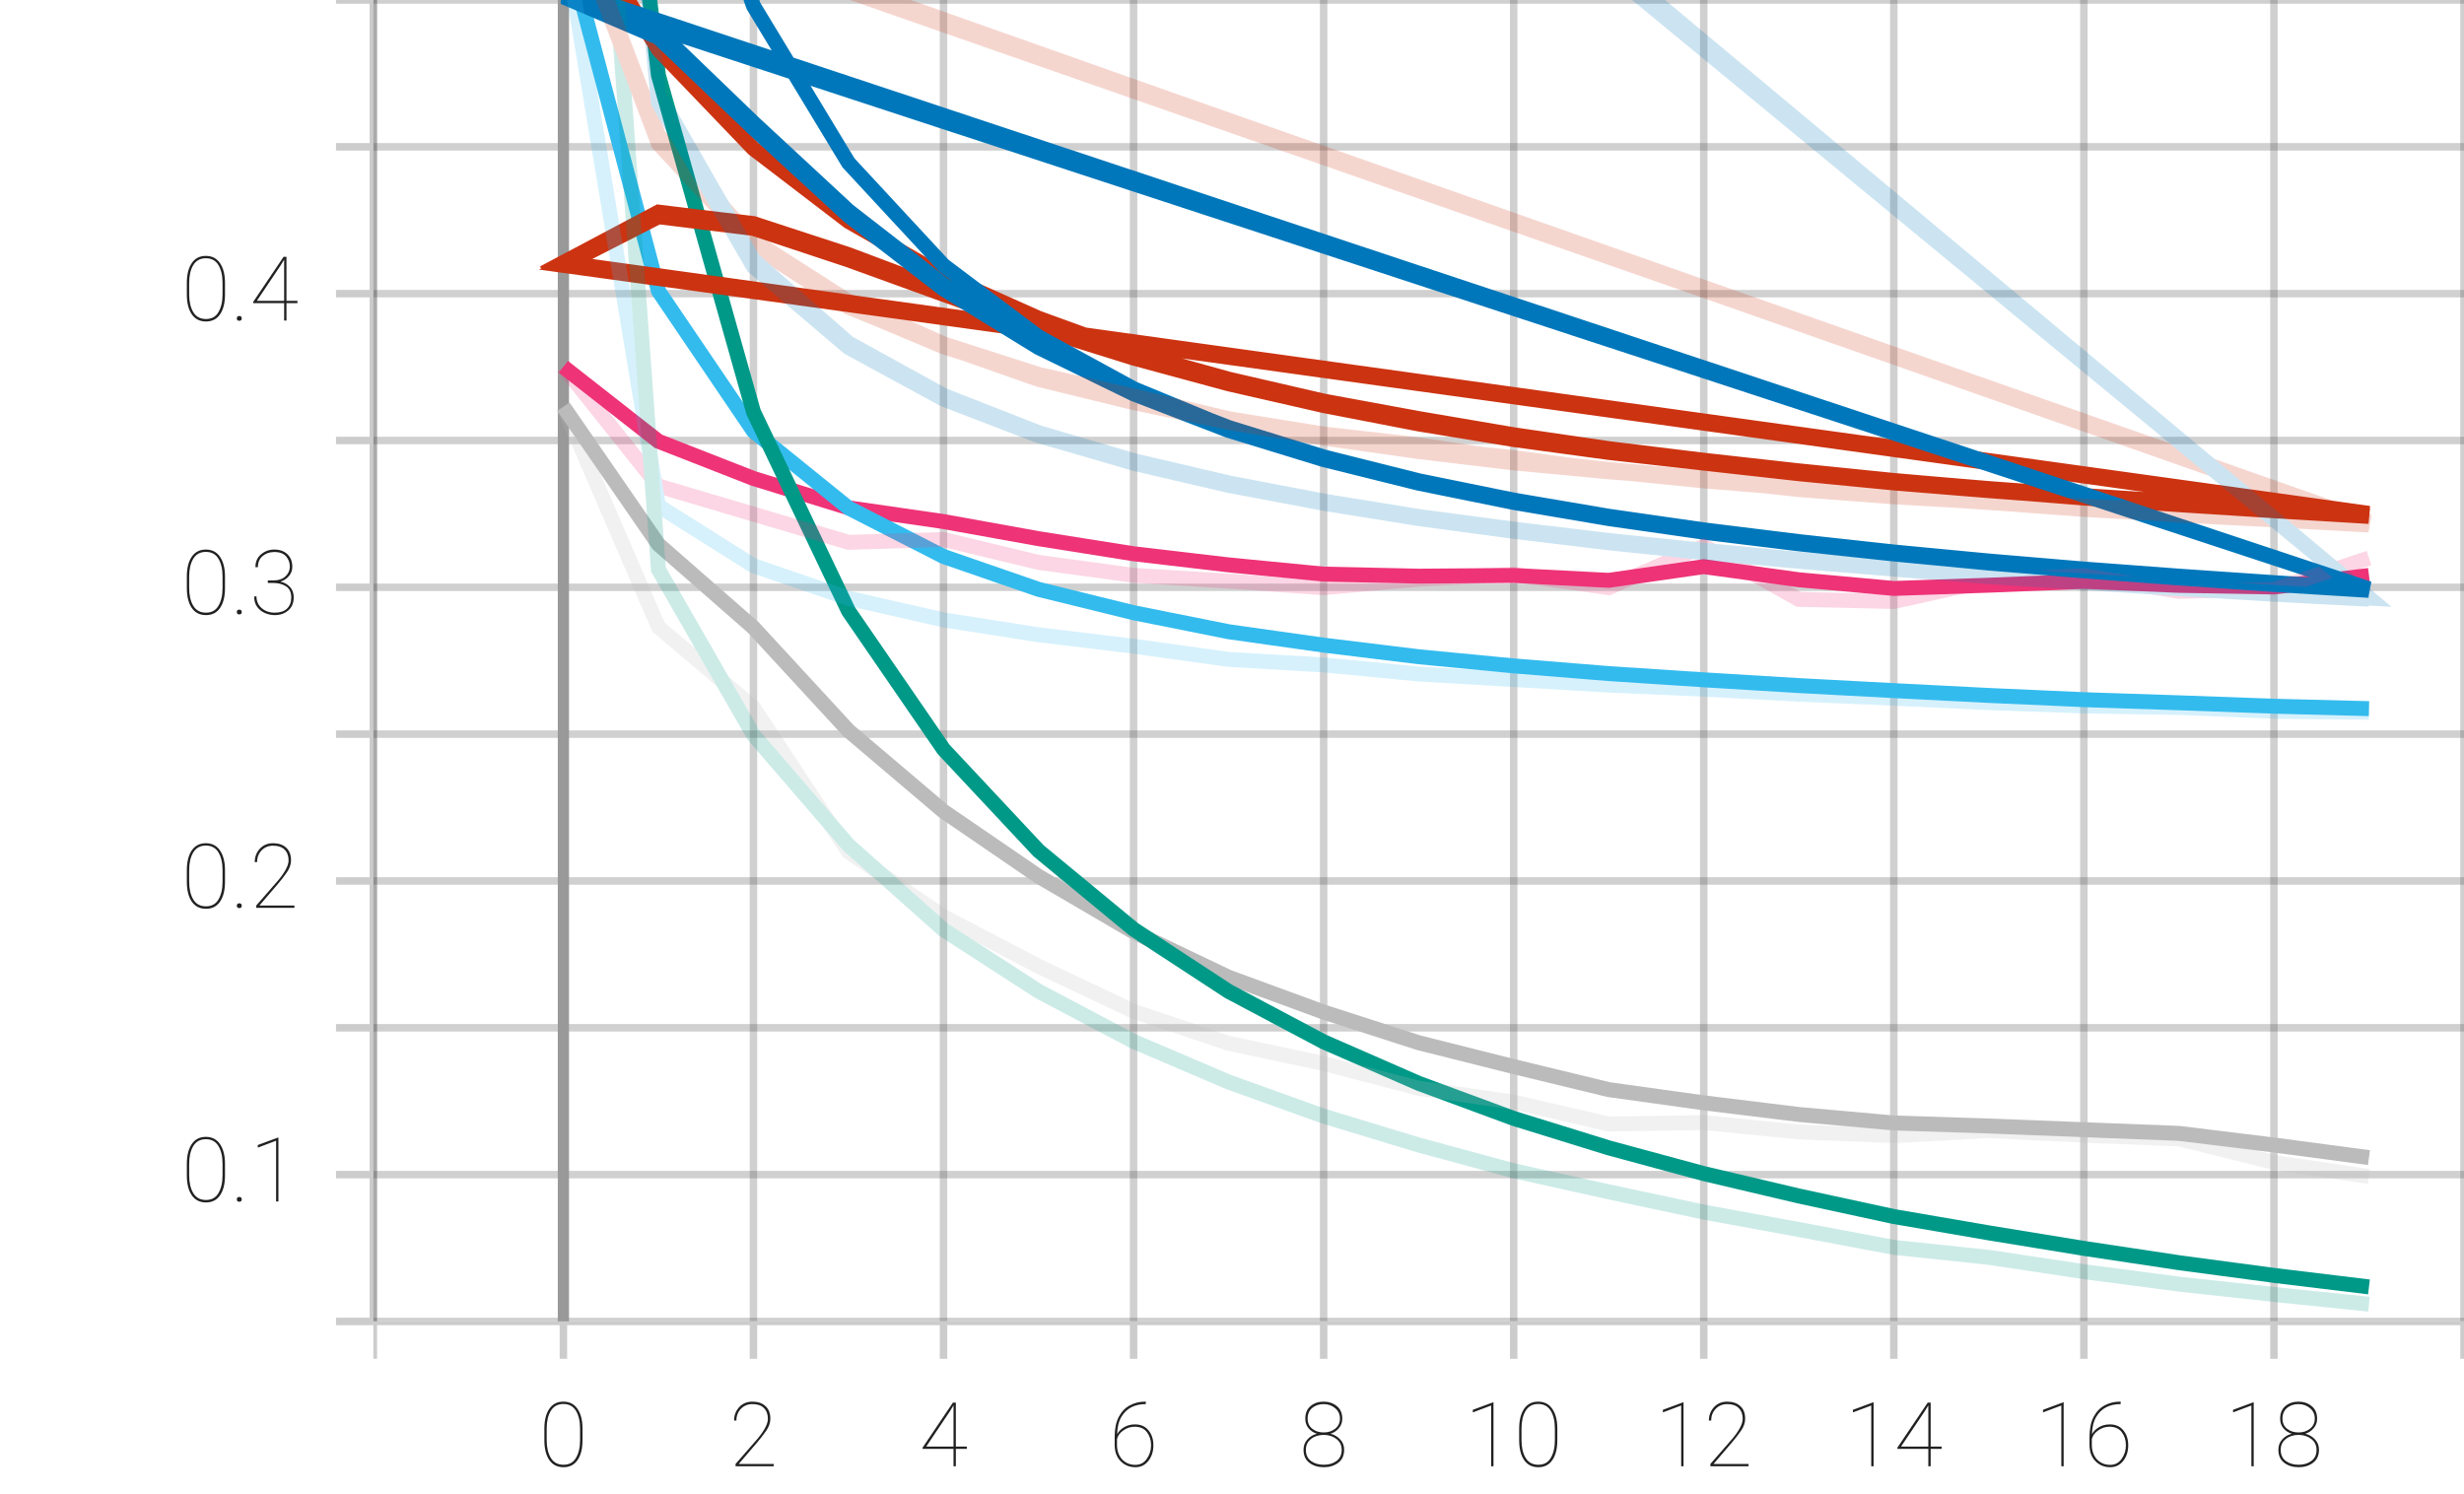
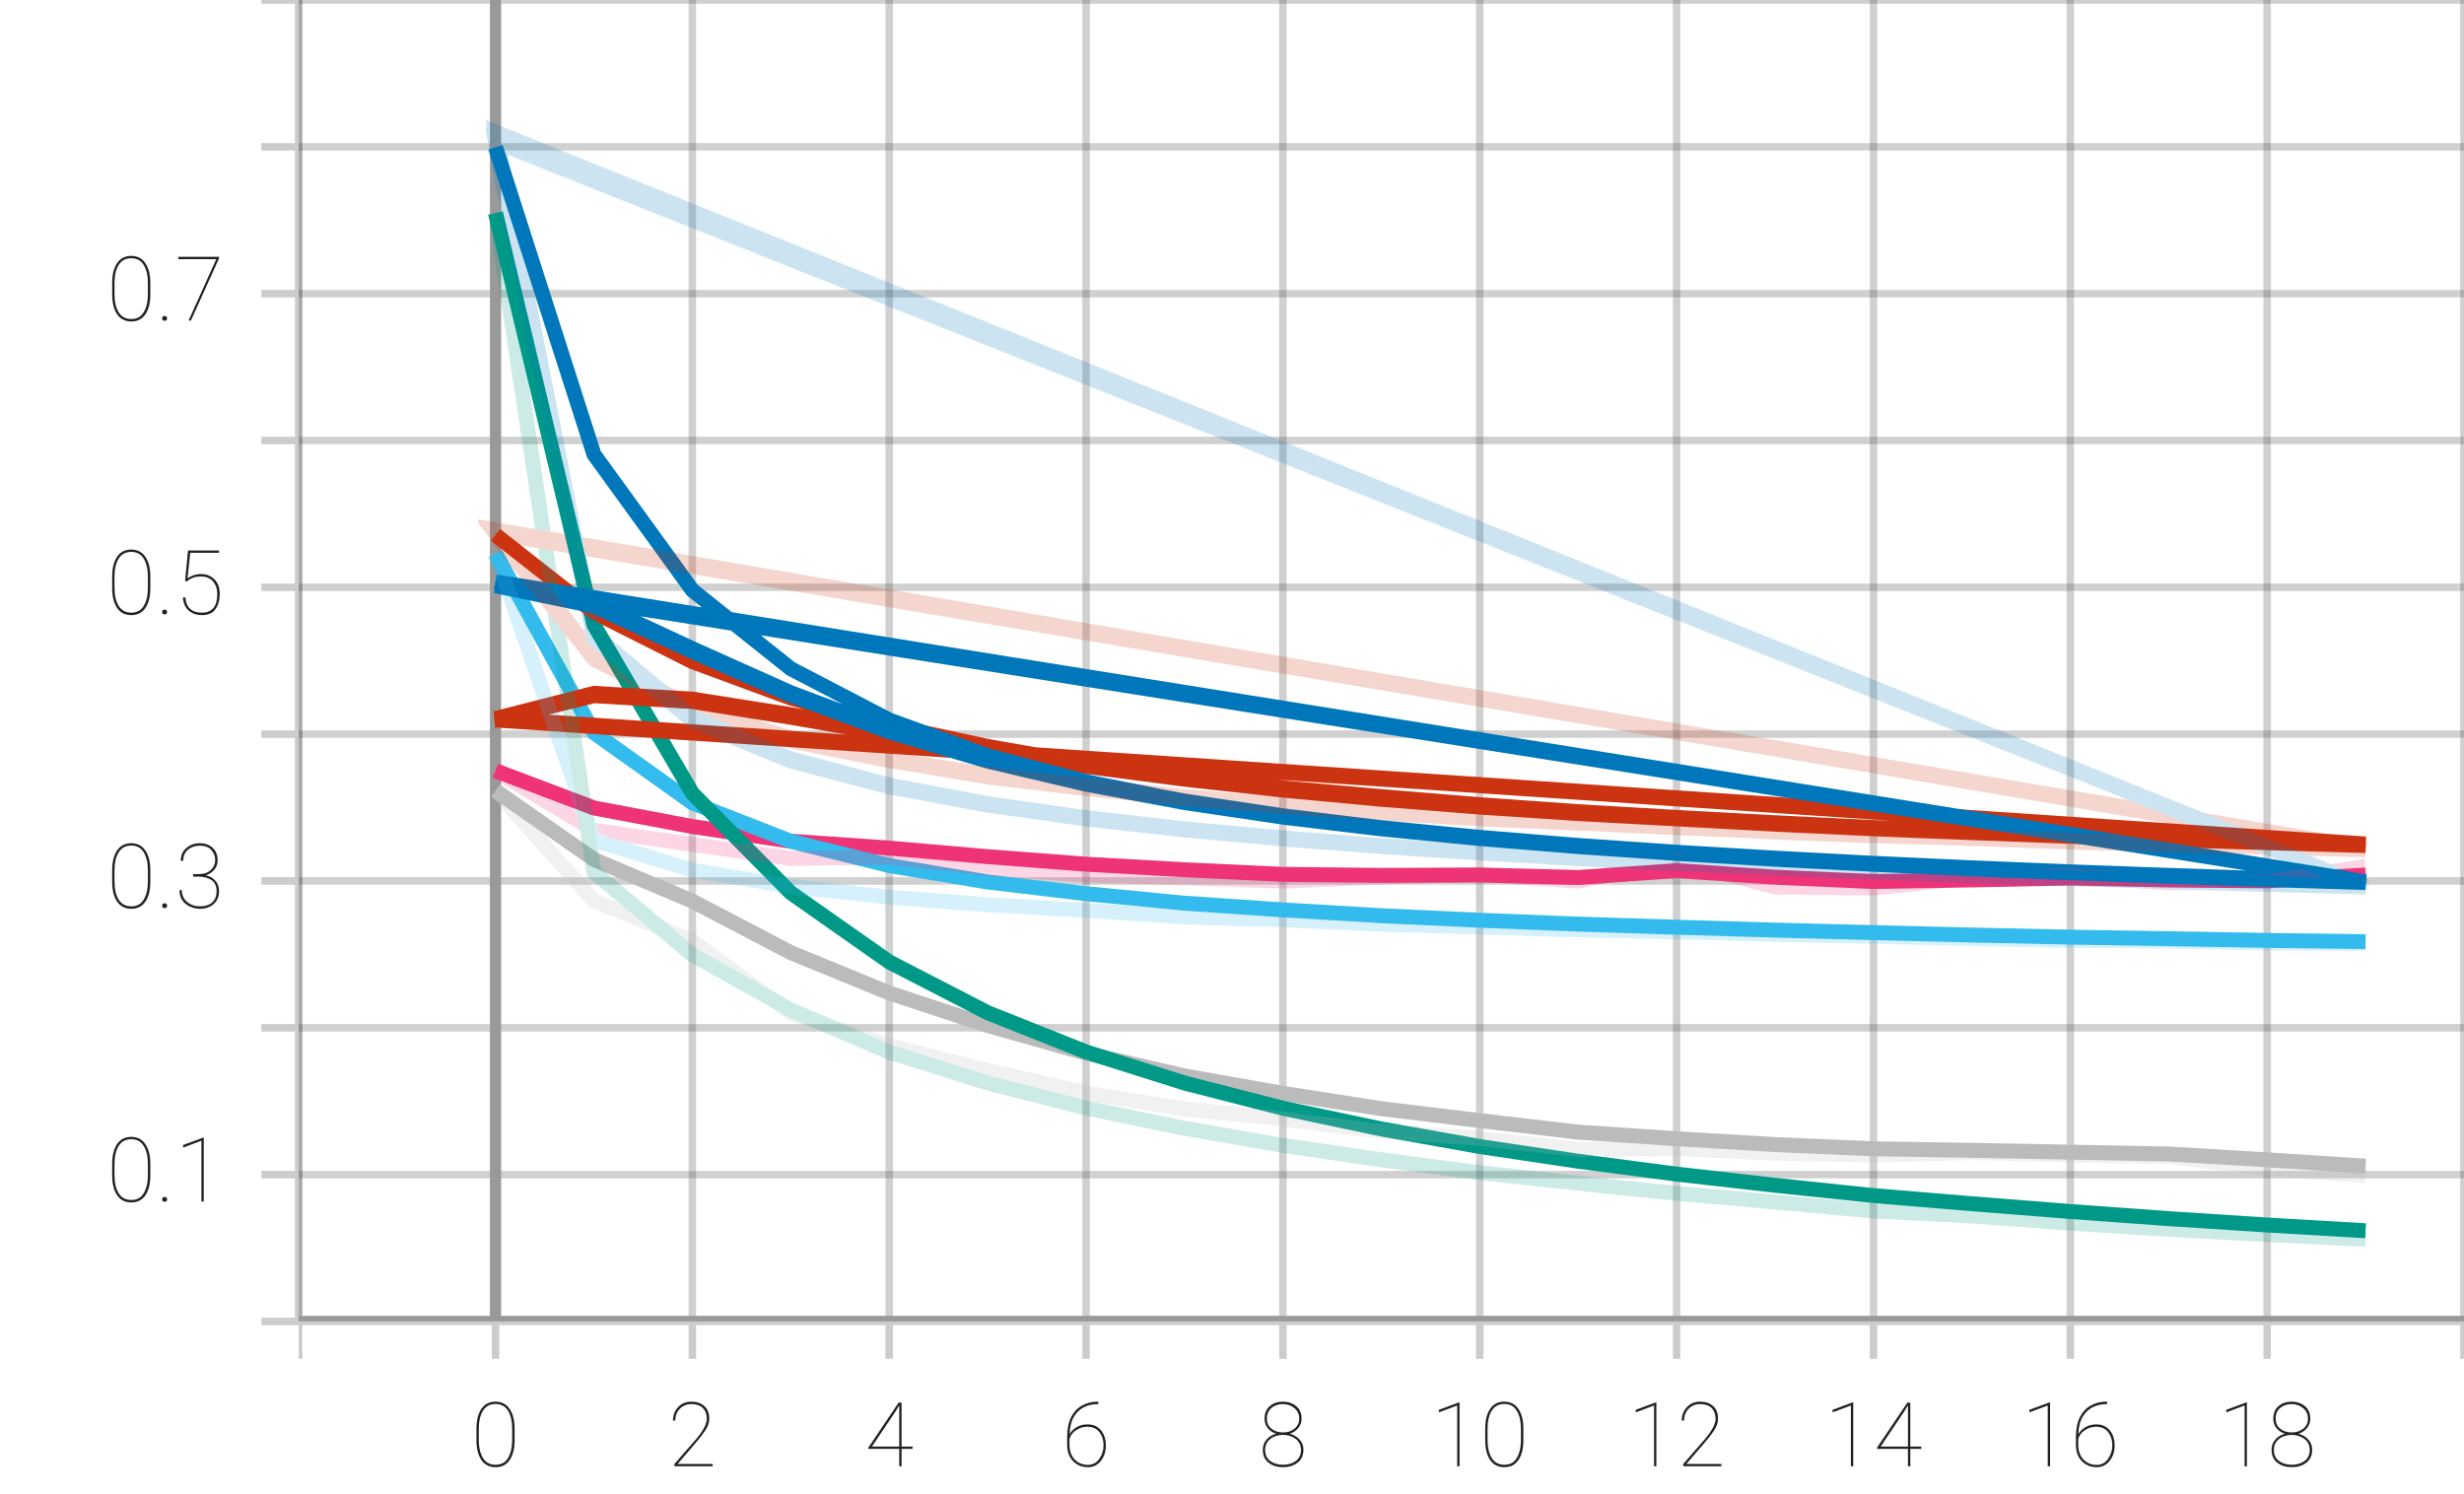
<svg xmlns="http://www.w3.org/2000/svg" viewBox="0 0 330 200">
  <g>
    <g>
      <g>
        <g>
          <g>
-             <line x1="50" y1="177" x2="45" y2="177" style="visibility: inherit;" fill="rgb(0, 0, 0)" stroke="rgb(204, 204, 204)" stroke-width="1px" />
-             <line x1="50" y1="157.333" x2="45" y2="157.333" style="visibility: inherit;" fill="rgb(0, 0, 0)" stroke="rgb(204, 204, 204)" stroke-width="1px" />
-             <line x1="50" y1="137.667" x2="45" y2="137.667" style="visibility: inherit;" fill="rgb(0, 0, 0)" stroke="rgb(204, 204, 204)" stroke-width="1px" />
-             <line x1="50" y1="118" x2="45" y2="118" style="visibility: inherit;" fill="rgb(0, 0, 0)" stroke="rgb(204, 204, 204)" stroke-width="1px" />
-             <line x1="50" y1="98.333" x2="45" y2="98.333" style="visibility: inherit;" fill="rgb(0, 0, 0)" stroke="rgb(204, 204, 204)" stroke-width="1px" />
-             <line x1="50" y1="78.667" x2="45" y2="78.667" style="visibility: inherit;" fill="rgb(0, 0, 0)" stroke="rgb(204, 204, 204)" stroke-width="1px" />
-             <line x1="50" y1="59" x2="45" y2="59" style="visibility: inherit;" fill="rgb(0, 0, 0)" stroke="rgb(204, 204, 204)" stroke-width="1px" />
-             <line x1="50" y1="39.333" x2="45" y2="39.333" style="visibility: inherit;" fill="rgb(0, 0, 0)" stroke="rgb(204, 204, 204)" stroke-width="1px" />
-             <line x1="50" y1="19.667" x2="45" y2="19.667" style="visibility: inherit;" fill="rgb(0, 0, 0)" stroke="rgb(204, 204, 204)" stroke-width="1px" />
-             <line x1="50" y1="0" x2="45" y2="0" style="visibility: inherit;" fill="rgb(0, 0, 0)" stroke="rgb(204, 204, 204)" stroke-width="1px" />
+             <line x1="40" y1="177" x2="35" y2="177" style="visibility: inherit;" fill="rgb(0, 0, 0)" stroke="rgb(204, 204, 204)" stroke-width="1px" />
+             <line x1="40" y1="157.333" x2="35" y2="157.333" style="visibility: inherit;" fill="rgb(0, 0, 0)" stroke="rgb(204, 204, 204)" stroke-width="1px" />
+             <line x1="40" y1="137.667" x2="35" y2="137.667" style="visibility: inherit;" fill="rgb(0, 0, 0)" stroke="rgb(204, 204, 204)" stroke-width="1px" />
+             <line x1="40" y1="118" x2="35" y2="118" style="visibility: inherit;" fill="rgb(0, 0, 0)" stroke="rgb(204, 204, 204)" stroke-width="1px" />
+             <line x1="40" y1="98.333" x2="35" y2="98.333" style="visibility: inherit;" fill="rgb(0, 0, 0)" stroke="rgb(204, 204, 204)" stroke-width="1px" />
+             <line x1="40" y1="78.667" x2="35" y2="78.667" style="visibility: inherit;" fill="rgb(0, 0, 0)" stroke="rgb(204, 204, 204)" stroke-width="1px" />
+             <line x1="40" y1="59" x2="35" y2="59" style="visibility: inherit;" fill="rgb(0, 0, 0)" stroke="rgb(204, 204, 204)" stroke-width="1px" />
+             <line x1="40" y1="39.333" x2="35" y2="39.333" style="visibility: inherit;" fill="rgb(0, 0, 0)" stroke="rgb(204, 204, 204)" stroke-width="1px" />
+             <line x1="40" y1="19.667" x2="35" y2="19.667" style="visibility: inherit;" fill="rgb(0, 0, 0)" stroke="rgb(204, 204, 204)" stroke-width="1px" />
+             <line x1="40" y1="0" x2="35" y2="0" style="visibility: inherit;" fill="rgb(0, 0, 0)" stroke="rgb(204, 204, 204)" stroke-width="1px" />
          </g>
-           <g transform="translate(40, 0)">
-             <text x="0" y="177" dx="0em" dy="0.3em" style="text-anchor: end; visibility: hidden; font-family: Roboto, sans-serif; font-size: 12px; font-weight: 200;" fill="rgb(33, 33, 33)" stroke="none" stroke-width="1px">0.05</text>
+           <g transform="translate(30, 0)">
+             <text x="0" y="177" dx="0em" dy="0.3em" style="text-anchor: end; visibility: hidden; font-family: Roboto, sans-serif; font-size: 12px; font-weight: 200;" fill="rgb(33, 33, 33)" stroke="none" stroke-width="1px">0</text>
            <text x="0" y="157.333" dx="0em" dy="0.3em" style="text-anchor: end; visibility: inherit; font-family: Roboto, sans-serif; font-size: 12px; font-weight: 200;" fill="rgb(33, 33, 33)" stroke="none" stroke-width="1px">0.1</text>
-             <text x="0" y="137.667" dx="0em" dy="0.3em" style="text-anchor: end; visibility: hidden; font-family: Roboto, sans-serif; font-size: 12px; font-weight: 200;" fill="rgb(33, 33, 33)" stroke="none" stroke-width="1px">0.15</text>
-             <text x="0" y="118" dx="0em" dy="0.3em" style="text-anchor: end; visibility: inherit; font-family: Roboto, sans-serif; font-size: 12px; font-weight: 200;" fill="rgb(33, 33, 33)" stroke="none" stroke-width="1px">0.2</text>
-             <text x="0" y="98.333" dx="0em" dy="0.3em" style="text-anchor: end; visibility: hidden; font-family: Roboto, sans-serif; font-size: 12px; font-weight: 200;" fill="rgb(33, 33, 33)" stroke="none" stroke-width="1px">0.25</text>
-             <text x="0" y="78.667" dx="0em" dy="0.3em" style="text-anchor: end; visibility: inherit; font-family: Roboto, sans-serif; font-size: 12px; font-weight: 200;" fill="rgb(33, 33, 33)" stroke="none" stroke-width="1px">0.3</text>
-             <text x="0" y="59" dx="0em" dy="0.3em" style="text-anchor: end; visibility: hidden; font-family: Roboto, sans-serif; font-size: 12px; font-weight: 200;" fill="rgb(33, 33, 33)" stroke="none" stroke-width="1px">0.35</text>
-             <text x="0" y="39.333" dx="0em" dy="0.3em" style="text-anchor: end; visibility: inherit; font-family: Roboto, sans-serif; font-size: 12px; font-weight: 200;" fill="rgb(33, 33, 33)" stroke="none" stroke-width="1px">0.4</text>
-             <text x="0" y="19.667" dx="0em" dy="0.3em" style="text-anchor: end; visibility: hidden; font-family: Roboto, sans-serif; font-size: 12px; font-weight: 200;" fill="rgb(33, 33, 33)" stroke="none" stroke-width="1px">0.45</text>
-             <text x="0" y="0" dx="0em" dy="0.3em" style="text-anchor: end; visibility: hidden; font-family: Roboto, sans-serif; font-size: 12px; font-weight: 200;" fill="rgb(33, 33, 33)" stroke="none" stroke-width="1px">0.5</text>
+             <text x="0" y="137.667" dx="0em" dy="0.3em" style="text-anchor: end; visibility: hidden; font-family: Roboto, sans-serif; font-size: 12px; font-weight: 200;" fill="rgb(33, 33, 33)" stroke="none" stroke-width="1px">0.2</text>
+             <text x="0" y="118" dx="0em" dy="0.3em" style="text-anchor: end; visibility: inherit; font-family: Roboto, sans-serif; font-size: 12px; font-weight: 200;" fill="rgb(33, 33, 33)" stroke="none" stroke-width="1px">0.3</text>
+             <text x="0" y="98.333" dx="0em" dy="0.3em" style="text-anchor: end; visibility: hidden; font-family: Roboto, sans-serif; font-size: 12px; font-weight: 200;" fill="rgb(33, 33, 33)" stroke="none" stroke-width="1px">0.4</text>
+             <text x="0" y="78.667" dx="0em" dy="0.3em" style="text-anchor: end; visibility: inherit; font-family: Roboto, sans-serif; font-size: 12px; font-weight: 200;" fill="rgb(33, 33, 33)" stroke="none" stroke-width="1px">0.5</text>
+             <text x="0" y="59" dx="0em" dy="0.3em" style="text-anchor: end; visibility: hidden; font-family: Roboto, sans-serif; font-size: 12px; font-weight: 200;" fill="rgb(33, 33, 33)" stroke="none" stroke-width="1px">0.6</text>
+             <text x="0" y="39.333" dx="0em" dy="0.3em" style="text-anchor: end; visibility: inherit; font-family: Roboto, sans-serif; font-size: 12px; font-weight: 200;" fill="rgb(33, 33, 33)" stroke="none" stroke-width="1px">0.7</text>
+             <text x="0" y="19.667" dx="0em" dy="0.3em" style="text-anchor: end; visibility: hidden; font-family: Roboto, sans-serif; font-size: 12px; font-weight: 200;" fill="rgb(33, 33, 33)" stroke="none" stroke-width="1px">0.8</text>
+             <text x="0" y="0" dx="0em" dy="0.3em" style="text-anchor: end; visibility: hidden; font-family: Roboto, sans-serif; font-size: 12px; font-weight: 200;" fill="rgb(33, 33, 33)" stroke="none" stroke-width="1px">0.9</text>
          </g>
-           <line x1="50" y1="0" x2="50" y2="177" fill="rgb(0, 0, 0)" stroke="rgb(204, 204, 204)" stroke-width="1px" />
+           <line x1="40" y1="0" x2="40" y2="177" fill="rgb(0, 0, 0)" stroke="rgb(204, 204, 204)" stroke-width="1px" />
        </g>
      </g>
-       <g transform="translate(50, 0)" clip-path="url(#clip_0)">
+       <g transform="translate(40, 0)" clip-path="url(#clip_0)">
        <clipPath id="clip_0">
-           <rect width="280" height="177" />
+           <rect width="290" height="177" />
        </clipPath>
        <g>
          <g>
            <g>
              <line x1="0" y1="0" x2="0" y2="177" fill="rgb(0, 0, 0)" stroke="rgb(66, 66, 66)" stroke-width="1px" opacity="0.25" />
-               <line x1="25.455" y1="0" x2="25.455" y2="177" fill="rgb(0, 0, 0)" stroke="rgb(66, 66, 66)" stroke-width="1px" opacity="0.25" />
-               <line x1="50.909" y1="0" x2="50.909" y2="177" fill="rgb(0, 0, 0)" stroke="rgb(66, 66, 66)" stroke-width="1px" opacity="0.25" />
-               <line x1="76.364" y1="0" x2="76.364" y2="177" fill="rgb(0, 0, 0)" stroke="rgb(66, 66, 66)" stroke-width="1px" opacity="0.25" />
-               <line x1="101.818" y1="0" x2="101.818" y2="177" fill="rgb(0, 0, 0)" stroke="rgb(66, 66, 66)" stroke-width="1px" opacity="0.25" />
-               <line x1="127.273" y1="0" x2="127.273" y2="177" fill="rgb(0, 0, 0)" stroke="rgb(66, 66, 66)" stroke-width="1px" opacity="0.25" />
-               <line x1="152.727" y1="0" x2="152.727" y2="177" fill="rgb(0, 0, 0)" stroke="rgb(66, 66, 66)" stroke-width="1px" opacity="0.25" />
-               <line x1="178.182" y1="0" x2="178.182" y2="177" fill="rgb(0, 0, 0)" stroke="rgb(66, 66, 66)" stroke-width="1px" opacity="0.25" />
-               <line x1="203.636" y1="0" x2="203.636" y2="177" fill="rgb(0, 0, 0)" stroke="rgb(66, 66, 66)" stroke-width="1px" opacity="0.25" />
-               <line x1="229.091" y1="0" x2="229.091" y2="177" fill="rgb(0, 0, 0)" stroke="rgb(66, 66, 66)" stroke-width="1px" opacity="0.25" />
-               <line x1="254.545" y1="0" x2="254.545" y2="177" fill="rgb(0, 0, 0)" stroke="rgb(66, 66, 66)" stroke-width="1px" opacity="0.25" />
-               <line x1="280" y1="0" x2="280" y2="177" fill="rgb(0, 0, 0)" stroke="rgb(66, 66, 66)" stroke-width="1px" opacity="0.25" />
+               <line x1="26.364" y1="0" x2="26.364" y2="177" fill="rgb(0, 0, 0)" stroke="rgb(66, 66, 66)" stroke-width="1px" opacity="0.25" />
+               <line x1="52.727" y1="0" x2="52.727" y2="177" fill="rgb(0, 0, 0)" stroke="rgb(66, 66, 66)" stroke-width="1px" opacity="0.25" />
+               <line x1="79.091" y1="0" x2="79.091" y2="177" fill="rgb(0, 0, 0)" stroke="rgb(66, 66, 66)" stroke-width="1px" opacity="0.25" />
+               <line x1="105.455" y1="0" x2="105.455" y2="177" fill="rgb(0, 0, 0)" stroke="rgb(66, 66, 66)" stroke-width="1px" opacity="0.25" />
+               <line x1="131.818" y1="0" x2="131.818" y2="177" fill="rgb(0, 0, 0)" stroke="rgb(66, 66, 66)" stroke-width="1px" opacity="0.25" />
+               <line x1="158.182" y1="0" x2="158.182" y2="177" fill="rgb(0, 0, 0)" stroke="rgb(66, 66, 66)" stroke-width="1px" opacity="0.25" />
+               <line x1="184.545" y1="0" x2="184.545" y2="177" fill="rgb(0, 0, 0)" stroke="rgb(66, 66, 66)" stroke-width="1px" opacity="0.25" />
+               <line x1="210.909" y1="0" x2="210.909" y2="177" fill="rgb(0, 0, 0)" stroke="rgb(66, 66, 66)" stroke-width="1px" opacity="0.25" />
+               <line x1="237.273" y1="0" x2="237.273" y2="177" fill="rgb(0, 0, 0)" stroke="rgb(66, 66, 66)" stroke-width="1px" opacity="0.25" />
+               <line x1="263.636" y1="0" x2="263.636" y2="177" fill="rgb(0, 0, 0)" stroke="rgb(66, 66, 66)" stroke-width="1px" opacity="0.25" />
+               <line x1="290" y1="0" x2="290" y2="177" fill="rgb(0, 0, 0)" stroke="rgb(66, 66, 66)" stroke-width="1px" opacity="0.25" />
            </g>
            <g>
-               <line x1="0" y1="177" x2="280" y2="177" fill="rgb(0, 0, 0)" stroke="rgb(66, 66, 66)" stroke-width="1px" opacity="0.25" />
-               <line x1="0" y1="157.333" x2="280" y2="157.333" fill="rgb(0, 0, 0)" stroke="rgb(66, 66, 66)" stroke-width="1px" opacity="0.25" />
-               <line x1="0" y1="137.667" x2="280" y2="137.667" fill="rgb(0, 0, 0)" stroke="rgb(66, 66, 66)" stroke-width="1px" opacity="0.25" />
-               <line x1="0" y1="118" x2="280" y2="118" fill="rgb(0, 0, 0)" stroke="rgb(66, 66, 66)" stroke-width="1px" opacity="0.25" />
-               <line x1="0" y1="98.333" x2="280" y2="98.333" fill="rgb(0, 0, 0)" stroke="rgb(66, 66, 66)" stroke-width="1px" opacity="0.25" />
-               <line x1="0" y1="78.667" x2="280" y2="78.667" fill="rgb(0, 0, 0)" stroke="rgb(66, 66, 66)" stroke-width="1px" opacity="0.25" />
-               <line x1="0" y1="59" x2="280" y2="59" fill="rgb(0, 0, 0)" stroke="rgb(66, 66, 66)" stroke-width="1px" opacity="0.25" />
-               <line x1="0" y1="39.333" x2="280" y2="39.333" fill="rgb(0, 0, 0)" stroke="rgb(66, 66, 66)" stroke-width="1px" opacity="0.25" />
-               <line x1="0" y1="19.667" x2="280" y2="19.667" fill="rgb(0, 0, 0)" stroke="rgb(66, 66, 66)" stroke-width="1px" opacity="0.25" />
-               <line x1="0" y1="0" x2="280" y2="0" fill="rgb(0, 0, 0)" stroke="rgb(66, 66, 66)" stroke-width="1px" opacity="0.25" />
+               <line x1="0" y1="177" x2="290" y2="177" fill="rgb(0, 0, 0)" stroke="rgb(66, 66, 66)" stroke-width="1px" opacity="0.25" />
+               <line x1="0" y1="157.333" x2="290" y2="157.333" fill="rgb(0, 0, 0)" stroke="rgb(66, 66, 66)" stroke-width="1px" opacity="0.25" />
+               <line x1="0" y1="137.667" x2="290" y2="137.667" fill="rgb(0, 0, 0)" stroke="rgb(66, 66, 66)" stroke-width="1px" opacity="0.25" />
+               <line x1="0" y1="118" x2="290" y2="118" fill="rgb(0, 0, 0)" stroke="rgb(66, 66, 66)" stroke-width="1px" opacity="0.25" />
+               <line x1="0" y1="98.333" x2="290" y2="98.333" fill="rgb(0, 0, 0)" stroke="rgb(66, 66, 66)" stroke-width="1px" opacity="0.25" />
+               <line x1="0" y1="78.667" x2="290" y2="78.667" fill="rgb(0, 0, 0)" stroke="rgb(66, 66, 66)" stroke-width="1px" opacity="0.25" />
+               <line x1="0" y1="59" x2="290" y2="59" fill="rgb(0, 0, 0)" stroke="rgb(66, 66, 66)" stroke-width="1px" opacity="0.25" />
+               <line x1="0" y1="39.333" x2="290" y2="39.333" fill="rgb(0, 0, 0)" stroke="rgb(66, 66, 66)" stroke-width="1px" opacity="0.25" />
+               <line x1="0" y1="19.667" x2="290" y2="19.667" fill="rgb(0, 0, 0)" stroke="rgb(66, 66, 66)" stroke-width="1px" opacity="0.25" />
+               <line x1="0" y1="0" x2="290" y2="0" fill="rgb(0, 0, 0)" stroke="rgb(66, 66, 66)" stroke-width="1px" opacity="0.25" />
            </g>
          </g>
        </g>
        <g>
          <g>
-             <line x1="0" y1="196.667" x2="280" y2="196.667" fill="rgb(0, 0, 0)" stroke="rgb(153, 153, 153)" stroke-width="1.5px" />
+             <line x1="0" y1="177" x2="290" y2="177" fill="rgb(0, 0, 0)" stroke="rgb(153, 153, 153)" stroke-width="1.5px" />
          </g>
        </g>
        <g>
          <g>
-             <line x1="25.455" y1="0" x2="25.455" y2="177" fill="rgb(0, 0, 0)" stroke="rgb(153, 153, 153)" stroke-width="1.5px" />
+             <line x1="26.364" y1="0" x2="26.364" y2="177" fill="rgb(0, 0, 0)" stroke="rgb(153, 153, 153)" stroke-width="1.5px" />
          </g>
        </g>
        <g>
          <g>
            <g>
              <g>
                <g>
-                   <path stroke="rgb(238, 51, 119)" stroke-width="2px" d="M25.455,49.134L38.182,59.11L50.909,64.088L63.636,68.017L76.364,69.858L89.091,72.153L101.818,74.173L114.545,75.663L127.273,76.897L140,77.172L152.727,77.077L165.455,77.732L178.182,75.899L190.909,77.654L203.636,78.819L216.364,78.385L229.091,77.873L241.818,78.406L254.545,78.625L267.273,77.076" style="fill: none;" fill="none" />
+                   <path stroke="rgb(238, 51, 119)" stroke-width="2px" d="M26.364,103.233L39.545,108.222L52.727,110.71L65.909,112.675L79.091,113.596L92.273,114.743L105.455,115.753L118.636,116.498L131.818,117.115L145,117.253L158.182,117.205L171.364,117.533L184.545,116.616L197.727,117.494L210.909,118.076L224.091,117.859L237.273,117.603L250.455,117.87L263.636,117.979L276.818,117.204" style="fill: none;" fill="none" />
                </g>
                <g>
-                   <path stroke="rgb(51, 187, 238)" stroke-width="2px" d="M25.455,-9.019L38.182,38.972L50.909,57.747L63.636,68.036L76.364,74.538L89.091,78.939L101.818,82.071L114.545,84.615L127.273,86.412L140,87.967L152.727,89.191L165.455,90.222L178.182,91.057L190.909,91.828L203.636,92.503L216.364,93.15L229.091,93.715L241.818,94.133L254.545,94.591L267.273,94.918" style="fill: none;" fill="none" />
+                   <path stroke="rgb(51, 187, 238)" stroke-width="2px" d="M26.364,74.157L39.545,98.152L52.727,107.54L65.909,112.685L79.091,115.936L92.273,118.136L105.455,119.702L118.636,120.974L131.818,121.872L145,122.65L158.182,123.262L171.364,123.778L184.545,124.195L197.727,124.581L210.909,124.918L224.091,125.242L237.273,125.524L250.455,125.733L263.636,125.962L276.818,126.126" style="fill: none;" fill="none" />
                </g>
                <g>
-                   <path stroke="rgb(187, 187, 187)" stroke-width="2px" d="M25.455,54.481L38.182,72.922L50.909,84.062L63.636,97.866L76.364,108.668L89.091,117.379L101.818,124.82L114.545,130.892L127.273,135.561L140,139.668L152.727,142.864L165.455,145.948L178.182,147.717L190.909,149.277L203.636,150.413L216.364,150.822L229.091,151.315L241.818,151.806L254.545,153.365L267.273,155.054" style="fill: none;" fill="none" />
+                   <path stroke="rgb(187, 187, 187)" stroke-width="2px" d="M26.364,105.907L39.545,115.128L52.727,120.698L65.909,127.6L79.091,133L92.273,137.356L105.455,141.077L118.636,144.112L131.818,146.447L145,148.501L158.182,150.099L171.364,151.641L184.545,152.525L197.727,153.305L210.909,153.873L224.091,154.078L237.273,154.324L250.455,154.569L263.636,155.349L276.818,156.194" style="fill: none;" fill="none" />
                </g>
                <g>
-                   <path stroke="rgb(0, 153, 136)" stroke-width="2px" d="M25.455,-100.265L38.182,10.076L50.909,55.164L63.636,81.836L76.364,100.355L89.091,113.954L101.818,124.464L114.545,132.791L127.273,139.544L140,145.106L152.727,149.807L165.455,153.749L178.182,157.195L190.909,160.194L203.636,162.948L216.364,165.135L229.091,167.213L241.818,169.128L254.545,170.831L267.273,172.374" style="fill: none;" fill="none" />
+                   <path stroke="rgb(0, 153, 136)" stroke-width="2px" d="M26.364,28.534L39.545,83.705L52.727,106.249L65.909,119.584L79.091,128.844L92.273,135.644L105.455,140.899L118.636,145.062L131.818,148.439L145,151.219L158.182,153.57L171.364,155.541L184.545,157.264L197.727,158.763L210.909,160.141L224.091,161.234L237.273,162.273L250.455,163.231L263.636,164.082L276.818,164.854" style="fill: none;" fill="none" />
                </g>
                <g>
-                   <path stroke="rgb(204, 51, 17)" stroke-width="2px" d="M25.455,-14.052L38.182,6.653L50.909,19.92L63.636,29.654L76.364,36.937L89.091,42.623L101.818,47.239L114.545,50.858L127.273,53.961L140,56.488L152.727,58.592L165.455,60.39L178.182,61.99L190.909,63.334L203.636,64.559L216.364,65.663L229.091,66.624L241.818,67.511L254.545,68.275L267.273,69.041L25.455,35.509L38.182,28.7L50.909,30.274L63.636,34.431L76.364,39.127L89.091,43.593L101.818,47.539L114.545,50.998L127.273,53.884L140,56.315L152.727,58.305L165.455,60.181L178.182,61.79L190.909,63.186L203.636,64.368L216.364,65.438L229.091,66.381L241.818,67.205L254.545,68.047L267.273,68.759L25.455,35.157L38.182,28.406L50.909,29.973L63.636,34.276L76.364,39.013L89.091,43.561L101.818,47.592L114.545,50.998L127.273,53.854L140,56.388L152.727,58.547L165.455,60.38L178.182,61.992L190.909,63.376L203.636,64.623L216.364,65.692L229.091,66.71L241.818,67.602L254.545,68.41L267.273,69.096L25.455,35.299L38.182,28.425L50.909,29.943L63.636,34.106L76.364,38.886L89.091,43.389L101.818,47.246L114.545,50.781L127.273,53.721L140,56.064L152.727,58.231L165.455,60.092L178.182,61.645L190.909,63.063L203.636,64.354L216.364,65.456L229.091,66.406L241.818,67.355L254.545,68.143L267.273,68.882L25.455,35.548L38.182,29.031L50.909,30.592L63.636,34.815L76.364,39.429L89.091,43.986L101.818,47.962L114.545,51.41L127.273,54.319L140,56.785L152.727,58.873L165.455,60.603L178.182,62.032L190.909,63.451L203.636,64.689L216.364,65.721L229.091,66.67L241.818,67.599L254.545,68.409L267.273,69.175" style="fill: none;" fill="none" />
+                   <path stroke="rgb(204, 51, 17)" stroke-width="2px" d="M26.364,71.641L39.545,81.993L52.727,88.627L65.909,93.493L79.091,97.135L92.273,99.978L105.455,102.286L118.636,104.095L131.818,105.647L145,106.911L158.182,107.963L171.364,108.862L184.545,109.661L197.727,110.334L210.909,110.946L224.091,111.498L237.273,111.978L250.455,112.422L263.636,112.804L276.818,113.187L26.364,96.421L39.545,93.017L52.727,93.804L65.909,95.882L79.091,98.23L92.273,100.463L105.455,102.436L118.636,104.166L131.818,105.609L145,106.824L158.182,107.819L171.364,108.757L184.545,109.562L197.727,110.26L210.909,110.851L224.091,111.386L237.273,111.857L250.455,112.269L263.636,112.69L276.818,113.046L26.364,96.245L39.545,92.87L52.727,93.653L65.909,95.805L79.091,98.173L92.273,100.447L105.455,102.463L118.636,104.166L131.818,105.594L145,106.861L158.182,107.94L171.364,108.857L184.545,109.663L197.727,110.355L210.909,110.978L224.091,111.513L237.273,112.022L250.455,112.468L263.636,112.872L276.818,113.215L26.364,96.316L39.545,92.879L52.727,93.638L65.909,95.719L79.091,98.11L92.273,100.361L105.455,102.289L118.636,104.057L131.818,105.527L145,106.699L158.182,107.782L171.364,108.713L184.545,109.489L197.727,110.198L210.909,110.844L224.091,111.395L237.273,111.87L250.455,112.344L263.636,112.738L276.818,113.108L26.364,96.441L39.545,93.182L52.727,93.963L65.909,96.074L79.091,98.381L92.273,100.659L105.455,102.648L118.636,104.372L131.818,105.826L145,107.059L158.182,108.103L171.364,108.968L184.545,109.683L197.727,110.392L210.909,111.011L224.091,111.527L237.273,112.002L250.455,112.466L263.636,112.871L276.818,113.254" style="fill: none;" fill="none" />
                </g>
                <g>
-                   <path stroke="rgb(0, 119, 187)" stroke-width="2px" d="M38.182,-35.617L50.909,0.784L63.636,21.812L76.364,35.542L89.091,45.116L101.818,52.067L114.545,57.316L127.273,61.365L140,64.579L152.727,67.181L165.455,69.362L178.182,71.18L190.909,72.72L203.636,74.068L216.364,75.273L229.091,76.321L241.818,77.263L254.545,78.128L267.273,78.922L25.455,-1.421L38.182,4.49L50.909,16.93L63.636,28.76L76.364,38.62L89.091,46.482L101.818,52.672L114.545,57.574L127.273,61.465L140,64.607L152.727,67.187L165.455,69.313L178.182,71.12L190.909,72.682L203.636,74.035L216.364,75.235L229.091,76.295L241.818,77.24L254.545,78.112L267.273,78.907L25.455,-0.659L38.182,4.899L50.909,17.085L63.636,28.789L76.364,38.593L89.091,46.427L101.818,52.616L114.545,57.498L127.273,61.391L140,64.534L152.727,67.102L165.455,69.26L178.182,71.071L190.909,72.629L203.636,73.994L216.364,75.194L229.091,76.242L241.818,77.201L254.545,78.079L267.273,78.868L25.455,-1.464L38.182,4.176L50.909,16.435L63.636,28.237L76.364,38.126L89.091,46.053L101.818,52.311L114.545,57.257L127.273,61.198L140,64.391L152.727,66.982L165.455,69.145L178.182,70.97L190.909,72.541L203.636,73.934L216.364,75.143L229.091,76.218L241.818,77.168L254.545,78.041L267.273,78.866L25.455,-0.415L38.182,5.026L50.909,17.183L63.636,28.893L76.364,38.715L89.091,46.555L101.818,52.755L114.545,57.658L127.273,61.56L140,64.721L152.727,67.301L165.455,69.462L178.182,71.283L190.909,72.844L203.636,74.201L216.364,75.417L229.091,76.464L241.818,77.414L254.545,78.287L267.273,79.076" style="fill: none;" fill="none" />
+                   <path stroke="rgb(0, 119, 187)" stroke-width="2px" d="M26.364,19.719L39.545,60.858L52.727,79.059L65.909,89.572L79.091,96.438L92.273,101.225L105.455,104.7L118.636,107.325L131.818,109.349L145,110.956L158.182,112.257L171.364,113.347L184.545,114.256L197.727,115.027L210.909,115.701L224.091,116.303L237.273,116.827L250.455,117.298L263.636,117.73L276.818,118.128L26.364,77.956L39.545,80.912L52.727,87.131L65.909,93.046L79.091,97.977L92.273,101.908L105.455,105.003L118.636,107.454L131.818,109.399L145,110.97L158.182,112.26L171.364,113.323L184.545,114.227L197.727,115.008L210.909,115.684L224.091,116.284L237.273,116.814L250.455,117.287L263.636,117.723L276.818,118.12L26.364,78.337L39.545,81.116L52.727,87.209L65.909,93.061L79.091,97.963L92.273,101.88L105.455,104.975L118.636,107.416L131.818,109.362L145,110.933L158.182,112.218L171.364,113.297L184.545,114.202L197.727,114.981L210.909,115.664L224.091,116.264L237.273,116.787L250.455,117.267L263.636,117.706L276.818,118.101L26.364,77.935L39.545,80.755L52.727,86.884L65.909,92.785L79.091,97.73L92.273,101.693L105.455,104.822L118.636,107.295L131.818,109.266L145,110.862L158.182,112.157L171.364,113.239L184.545,114.151L197.727,114.937L210.909,115.634L224.091,116.238L237.273,116.775L250.455,117.251L263.636,117.687L276.818,118.099L26.364,78.459L39.545,81.18L52.727,87.258L65.909,93.113L79.091,98.024L92.273,101.944L105.455,105.044L118.636,107.496L131.818,109.447L145,111.027L158.182,112.317L171.364,113.398L184.545,114.308L197.727,115.088L210.909,115.767L224.091,116.375L237.273,116.899L250.455,117.374L263.636,117.81L276.818,118.205" style="fill: none;" fill="none" />
                </g>
              </g>
            </g>
          </g>
          <g opacity="0.2">
            <g>
              <g>
                <g>
-                   <path stroke="rgb(238, 51, 119)" stroke-width="2px" d="M25.455,49.134L38.182,65.096L50.909,68.866L63.636,72.638L76.364,72.261L89.091,75.329L101.818,77.06L114.545,77.836L127.273,78.716L140,77.581L152.727,76.936L165.455,78.71L178.182,73.155L190.909,80.284L203.636,80.564L216.364,77.736L229.091,77.105L241.818,79.205L254.545,78.953L267.273,74.752" style="fill: none;" fill="none" />
+                   <path stroke="rgb(238, 51, 119)" stroke-width="2px" d="M26.364,103.233L39.545,111.215L52.727,113.1L65.909,114.986L79.091,114.797L92.273,116.331L105.455,117.197L118.636,117.584L131.818,118.025L145,117.457L158.182,117.135L171.364,118.022L184.545,115.244L197.727,118.809L210.909,118.949L224.091,117.534L237.273,117.219L250.455,118.269L263.636,118.143L276.818,116.043" style="fill: none;" fill="none" />
                </g>
                <g>
-                   <path stroke="rgb(51, 187, 238)" stroke-width="2px" d="M25.455,-9.019L38.182,67.766L50.909,75.772L63.636,80.135L76.364,83.028L89.091,85.027L101.818,86.551L114.545,88.324L127.273,89.061L140,90.277L152.727,91.015L165.455,91.763L178.182,92.307L190.909,92.982L203.636,93.516L216.364,94.119L229.091,94.562L241.818,94.76L254.545,95.278L267.273,95.408" style="fill: none;" fill="none" />
+                   <path stroke="rgb(51, 187, 238)" stroke-width="2px" d="M26.364,74.157L39.545,112.55L52.727,116.553L65.909,118.734L79.091,120.181L92.273,121.18L105.455,121.942L118.636,122.829L131.818,123.197L145,123.805L158.182,124.174L171.364,124.548L184.545,124.82L197.727,125.158L210.909,125.425L224.091,125.726L237.273,125.948L250.455,126.047L263.636,126.306L276.818,126.371" style="fill: none;" fill="none" />
                </g>
                <g>
-                   <path stroke="rgb(187, 187, 187)" stroke-width="2px" d="M25.455,54.481L38.182,83.986L50.909,94.757L63.636,114.099L76.364,122.77L89.091,129.429L101.818,135.461L114.545,139.744L127.273,142.447L140,145.768L152.727,147.628L165.455,150.556L178.182,150.366L190.909,151.613L203.636,152.115L216.364,151.437L229.091,152.054L241.818,152.541L254.545,155.705L267.273,157.587" style="fill: none;" fill="none" />
+                   <path stroke="rgb(187, 187, 187)" stroke-width="2px" d="M26.364,105.907L39.545,120.66L52.727,126.045L65.909,135.716L79.091,140.052L92.273,143.381L105.455,146.397L118.636,148.539L131.818,149.89L145,151.551L158.182,152.481L171.364,153.945L184.545,153.85L197.727,154.473L210.909,154.724L224.091,154.385L237.273,154.694L250.455,154.937L263.636,156.519L276.818,157.46" style="fill: none;" fill="none" />
                </g>
                <g>
-                   <path stroke="rgb(0, 153, 136)" stroke-width="2px" d="M25.455,-100.265L38.182,76.281L50.909,98.448L63.636,113.202L76.364,124.534L89.091,132.767L101.818,139.492L114.545,144.932L127.273,149.503L140,153.364L152.727,156.816L165.455,159.64L178.182,162.353L190.909,164.685L203.636,167.076L216.364,168.413L229.091,170.33L241.818,172L254.545,173.384L267.273,174.689" style="fill: none;" fill="none" />
+                   <path stroke="rgb(0, 153, 136)" stroke-width="2px" d="M26.364,28.534L39.545,116.807L52.727,127.891L65.909,135.267L79.091,140.934L92.273,145.05L105.455,148.413L118.636,151.132L131.818,153.418L145,155.349L158.182,157.075L171.364,158.487L184.545,159.843L197.727,161.009L210.909,162.205L224.091,162.873L237.273,163.832L250.455,164.667L263.636,165.359L276.818,166.011" style="fill: none;" fill="none" />
                </g>
                <g>
-                   <path stroke="rgb(204, 51, 17)" stroke-width="2px" d="M25.455,-14.052L38.182,19.075L50.909,32.657L63.636,41.1L76.364,46.447L89.091,50.488L101.818,53.841L114.545,56.133L127.273,58.538L140,60.24L152.727,61.729L165.455,63.077L178.182,64.384L190.909,65.349L203.636,66.394L216.364,67.318L229.091,68.065L241.818,68.841L254.545,69.42L267.273,70.191L25.455,-14.788L38.182,18.488L50.909,32.634L63.636,40.667L76.364,46.171L89.091,50.291L101.818,53.459L114.545,56.186L127.273,58.214L140,59.96L152.727,61.29L165.455,62.996L178.182,64.203L190.909,65.281L203.636,66.141L216.364,67.043L229.091,67.795L241.818,68.441L254.545,69.31L267.273,69.827L25.455,-15.246L38.182,18.279L50.909,32.323L63.636,40.731L76.364,46.119L89.091,50.383L101.818,53.639L114.545,56.107L127.273,58.139L140,60.188L152.727,61.786L165.455,63.13L178.182,64.409L190.909,65.452L203.636,66.494L216.364,67.296L229.091,68.237L241.818,68.94L254.545,69.621L267.273,70.125L25.455,-15.396L38.182,18.114L50.909,32.22L63.636,40.349L76.364,46.057L89.091,50.143L101.818,53.031L114.545,56.083L127.273,58.131L140,59.579L152.727,61.483L165.455,62.883L178.182,63.976L190.909,65.189L203.636,66.291L216.364,67.109L229.091,67.832L241.818,68.778L254.545,69.324L267.273,69.992L25.455,-14.453L38.182,19.256L50.909,32.932L63.636,41.15L76.364,46.351L89.091,50.82L101.818,53.928L114.545,56.581L127.273,58.684L140,60.485L152.727,62.004L165.455,63.198L178.182,64.176L190.909,65.579L203.636,66.546L216.364,67.27L229.091,68.094L241.818,68.992L254.545,69.625L267.273,70.324" style="fill: none;" fill="none" />
+                   <path stroke="rgb(204, 51, 17)" stroke-width="2px" d="M26.364,71.641L39.545,88.204L52.727,94.995L65.909,99.217L79.091,101.89L92.273,103.91L105.455,105.587L118.636,106.733L131.818,107.936L145,108.787L158.182,109.531L171.364,110.205L184.545,110.859L197.727,111.341L210.909,111.863L224.091,112.326L237.273,112.699L250.455,113.087L263.636,113.377L276.818,113.762L26.364,71.273L39.545,87.911L52.727,94.983L65.909,99L79.091,101.752L92.273,103.812L105.455,105.396L118.636,106.76L131.818,107.774L145,108.647L158.182,109.312L171.364,110.165L184.545,110.768L197.727,111.307L210.909,111.737L224.091,112.188L237.273,112.564L250.455,112.887L263.636,113.322L276.818,113.58L26.364,71.044L39.545,87.806L52.727,94.828L65.909,99.032L79.091,101.726L92.273,103.858L105.455,105.486L118.636,106.72L131.818,107.736L145,108.761L158.182,109.56L171.364,110.232L184.545,110.871L197.727,111.393L210.909,111.913L224.091,112.315L237.273,112.785L250.455,113.137L263.636,113.477L276.818,113.729L26.364,70.969L39.545,87.724L52.727,94.777L65.909,98.841L79.091,101.695L92.273,103.738L105.455,105.182L118.636,106.708L131.818,107.732L145,108.456L158.182,109.408L171.364,110.108L184.545,110.655L197.727,111.261L210.909,111.812L224.091,112.221L237.273,112.583L250.455,113.056L263.636,113.329L276.818,113.663L26.364,71.44L39.545,88.295L52.727,95.133L65.909,99.242L79.091,101.842L92.273,104.077L105.455,105.631L118.636,106.957L131.818,108.008L145,108.909L158.182,109.669L171.364,110.265L184.545,110.755L197.727,111.456L210.909,111.94L224.091,112.302L237.273,112.714L250.455,113.162L263.636,113.479L276.818,113.829" style="fill: none;" fill="none" />
                </g>
                <g>
-                   <path stroke="rgb(0, 119, 187)" stroke-width="2px" d="M25.455,-117.895L38.182,13.749L50.909,35.73L63.636,46.54L76.364,53.469L89.091,58.36L101.818,62.007L114.545,64.97L127.273,67.337L140,69.35L152.727,71.061L165.455,72.62L178.182,73.901L190.909,75.028L203.636,76.089L216.364,77.079L229.091,77.894L241.818,78.675L254.545,79.425L267.273,80.113L25.455,-121.931L38.182,13.357L50.909,35.589L63.636,46.504L76.364,53.41L89.091,58.276L101.818,61.957L114.545,64.926L127.273,67.302L140,69.32L152.727,71.056L165.455,72.502L178.182,73.831L190.909,75.025L203.636,76.064L216.364,77.035L229.091,77.885L241.818,78.659L254.545,79.419L267.273,80.101L25.455,-120.008L38.182,13.236L50.909,35.363L63.636,46.346L76.364,53.299L89.091,58.179L101.818,61.898L114.545,64.823L127.273,67.23L140,69.247L152.727,70.955L165.455,72.498L178.182,73.787L190.909,74.967L203.636,76.041L216.364,76.994L229.091,77.813L241.818,78.64L254.545,79.395L267.273,80.052L25.455,-121.963L38.182,12.636L50.909,34.824L63.636,45.941L76.364,52.959L89.091,57.945L101.818,61.696L114.545,64.676L127.273,67.11L140,69.18L152.727,70.868L165.455,72.389L178.182,73.707L190.909,74.899L203.636,76.022L216.364,76.957L229.091,77.83L241.818,78.594L254.545,79.351L267.273,80.102L25.455,-119.335L38.182,13.187L50.909,35.418L63.636,46.459L76.364,53.448L89.091,58.314L101.818,62.055L114.545,65.012L127.273,67.414L140,69.461L152.727,71.171L165.455,72.704L178.182,74.015L190.909,75.184L203.636,76.236L216.364,77.241L229.091,78.035L241.818,78.839L254.545,79.596L267.273,80.259" style="fill: none;" fill="none" />
+                   <path stroke="rgb(0, 119, 187)" stroke-width="2px" d="M26.364,19.719L39.545,85.541L52.727,96.532L65.909,101.936L79.091,105.401L92.273,107.847L105.455,109.67L118.636,111.152L131.818,112.335L145,113.342L158.182,114.197L171.364,114.977L184.545,115.617L197.727,116.18L210.909,116.711L224.091,117.206L237.273,117.613L250.455,118.004L263.636,118.379L276.818,118.723L26.364,17.701L39.545,85.345L52.727,96.461L65.909,101.919L79.091,105.372L92.273,107.804L105.455,109.645L118.636,111.13L131.818,112.318L145,113.327L158.182,114.195L171.364,114.918L184.545,115.582L197.727,116.179L210.909,116.699L224.091,117.184L237.273,117.609L250.455,117.996L263.636,118.376L276.818,118.717L26.364,18.663L39.545,85.285L52.727,96.348L65.909,101.84L79.091,105.316L92.273,107.756L105.455,109.616L118.636,111.078L131.818,112.282L145,113.29L158.182,114.144L171.364,114.916L184.545,115.56L197.727,116.15L210.909,116.687L224.091,117.164L237.273,117.573L250.455,117.987L263.636,118.364L276.818,118.693L26.364,17.685L39.545,84.985L52.727,96.078L65.909,101.637L79.091,105.146L92.273,107.639L105.455,109.515L118.636,111.005L131.818,112.222L145,113.257L158.182,114.1L171.364,114.861L184.545,115.52L197.727,116.116L210.909,116.678L224.091,117.145L237.273,117.581L250.455,117.964L263.636,118.342L276.818,118.718L26.364,18.999L39.545,85.26L52.727,96.376L65.909,101.896L79.091,105.391L92.273,107.824L105.455,109.694L118.636,111.173L131.818,112.374L145,113.397L158.182,114.252L171.364,115.019L184.545,115.674L197.727,116.259L210.909,116.785L224.091,117.287L237.273,117.684L250.455,118.086L263.636,118.465L276.818,118.796" style="fill: none;" fill="none" />
                </g>
              </g>
            </g>
          </g>
        </g>
      </g>
-       <g transform="translate(50, 177)" clip-path="url(#clip_1)">
+       <g transform="translate(40, 177)" clip-path="url(#clip_1)">
        <clipPath id="clip_1">
-           <rect width="280" height="23" />
+           <rect width="290" height="23" />
        </clipPath>
        <g>
          <g>
            <line x1="0" y1="0" x2="0" y2="5" style="visibility: inherit;" fill="rgb(0, 0, 0)" stroke="rgb(204, 204, 204)" stroke-width="1px" />
-             <line x1="25.455" y1="0" x2="25.455" y2="5" style="visibility: inherit;" fill="rgb(0, 0, 0)" stroke="rgb(204, 204, 204)" stroke-width="1px" />
-             <line x1="50.909" y1="0" x2="50.909" y2="5" style="visibility: inherit;" fill="rgb(0, 0, 0)" stroke="rgb(204, 204, 204)" stroke-width="1px" />
-             <line x1="76.364" y1="0" x2="76.364" y2="5" style="visibility: inherit;" fill="rgb(0, 0, 0)" stroke="rgb(204, 204, 204)" stroke-width="1px" />
-             <line x1="101.818" y1="0" x2="101.818" y2="5" style="visibility: inherit;" fill="rgb(0, 0, 0)" stroke="rgb(204, 204, 204)" stroke-width="1px" />
-             <line x1="127.273" y1="0" x2="127.273" y2="5" style="visibility: inherit;" fill="rgb(0, 0, 0)" stroke="rgb(204, 204, 204)" stroke-width="1px" />
-             <line x1="152.727" y1="0" x2="152.727" y2="5" style="visibility: inherit;" fill="rgb(0, 0, 0)" stroke="rgb(204, 204, 204)" stroke-width="1px" />
-             <line x1="178.182" y1="0" x2="178.182" y2="5" style="visibility: inherit;" fill="rgb(0, 0, 0)" stroke="rgb(204, 204, 204)" stroke-width="1px" />
-             <line x1="203.636" y1="0" x2="203.636" y2="5" style="visibility: inherit;" fill="rgb(0, 0, 0)" stroke="rgb(204, 204, 204)" stroke-width="1px" />
-             <line x1="229.091" y1="0" x2="229.091" y2="5" style="visibility: inherit;" fill="rgb(0, 0, 0)" stroke="rgb(204, 204, 204)" stroke-width="1px" />
-             <line x1="254.545" y1="0" x2="254.545" y2="5" style="visibility: inherit;" fill="rgb(0, 0, 0)" stroke="rgb(204, 204, 204)" stroke-width="1px" />
-             <line x1="280" y1="0" x2="280" y2="5" style="visibility: inherit;" fill="rgb(0, 0, 0)" stroke="rgb(204, 204, 204)" stroke-width="1px" />
+             <line x1="26.364" y1="0" x2="26.364" y2="5" style="visibility: inherit;" fill="rgb(0, 0, 0)" stroke="rgb(204, 204, 204)" stroke-width="1px" />
+             <line x1="52.727" y1="0" x2="52.727" y2="5" style="visibility: inherit;" fill="rgb(0, 0, 0)" stroke="rgb(204, 204, 204)" stroke-width="1px" />
+             <line x1="79.091" y1="0" x2="79.091" y2="5" style="visibility: inherit;" fill="rgb(0, 0, 0)" stroke="rgb(204, 204, 204)" stroke-width="1px" />
+             <line x1="105.455" y1="0" x2="105.455" y2="5" style="visibility: inherit;" fill="rgb(0, 0, 0)" stroke="rgb(204, 204, 204)" stroke-width="1px" />
+             <line x1="131.818" y1="0" x2="131.818" y2="5" style="visibility: inherit;" fill="rgb(0, 0, 0)" stroke="rgb(204, 204, 204)" stroke-width="1px" />
+             <line x1="158.182" y1="0" x2="158.182" y2="5" style="visibility: inherit;" fill="rgb(0, 0, 0)" stroke="rgb(204, 204, 204)" stroke-width="1px" />
+             <line x1="184.545" y1="0" x2="184.545" y2="5" style="visibility: inherit;" fill="rgb(0, 0, 0)" stroke="rgb(204, 204, 204)" stroke-width="1px" />
+             <line x1="210.909" y1="0" x2="210.909" y2="5" style="visibility: inherit;" fill="rgb(0, 0, 0)" stroke="rgb(204, 204, 204)" stroke-width="1px" />
+             <line x1="237.273" y1="0" x2="237.273" y2="5" style="visibility: inherit;" fill="rgb(0, 0, 0)" stroke="rgb(204, 204, 204)" stroke-width="1px" />
+             <line x1="263.636" y1="0" x2="263.636" y2="5" style="visibility: inherit;" fill="rgb(0, 0, 0)" stroke="rgb(204, 204, 204)" stroke-width="1px" />
+             <line x1="290" y1="0" x2="290" y2="5" style="visibility: inherit;" fill="rgb(0, 0, 0)" stroke="rgb(204, 204, 204)" stroke-width="1px" />
          </g>
          <g transform="translate(0, 8)">
            <text x="0" y="0" dx="0em" dy="0.95em" style="text-anchor: middle; visibility: hidden; font-family: Roboto, sans-serif; font-size: 12px; font-weight: 200;" fill="rgb(33, 33, 33)" stroke="none" stroke-width="1px">-2</text>
-             <text x="25.455" y="0" dx="0em" dy="0.95em" style="text-anchor: middle; visibility: inherit; font-family: Roboto, sans-serif; font-size: 12px; font-weight: 200;" fill="rgb(33, 33, 33)" stroke="none" stroke-width="1px">0</text>
-             <text x="50.909" y="0" dx="0em" dy="0.95em" style="text-anchor: middle; visibility: inherit; font-family: Roboto, sans-serif; font-size: 12px; font-weight: 200;" fill="rgb(33, 33, 33)" stroke="none" stroke-width="1px">2</text>
-             <text x="76.364" y="0" dx="0em" dy="0.95em" style="text-anchor: middle; visibility: inherit; font-family: Roboto, sans-serif; font-size: 12px; font-weight: 200;" fill="rgb(33, 33, 33)" stroke="none" stroke-width="1px">4</text>
-             <text x="101.818" y="0" dx="0em" dy="0.95em" style="text-anchor: middle; visibility: inherit; font-family: Roboto, sans-serif; font-size: 12px; font-weight: 200;" fill="rgb(33, 33, 33)" stroke="none" stroke-width="1px">6</text>
-             <text x="127.273" y="0" dx="0em" dy="0.95em" style="text-anchor: middle; visibility: inherit; font-family: Roboto, sans-serif; font-size: 12px; font-weight: 200;" fill="rgb(33, 33, 33)" stroke="none" stroke-width="1px">8</text>
-             <text x="152.727" y="0" dx="0em" dy="0.95em" style="text-anchor: middle; visibility: inherit; font-family: Roboto, sans-serif; font-size: 12px; font-weight: 200;" fill="rgb(33, 33, 33)" stroke="none" stroke-width="1px">10</text>
-             <text x="178.182" y="0" dx="0em" dy="0.95em" style="text-anchor: middle; visibility: inherit; font-family: Roboto, sans-serif; font-size: 12px; font-weight: 200;" fill="rgb(33, 33, 33)" stroke="none" stroke-width="1px">12</text>
-             <text x="203.636" y="0" dx="0em" dy="0.95em" style="text-anchor: middle; visibility: inherit; font-family: Roboto, sans-serif; font-size: 12px; font-weight: 200;" fill="rgb(33, 33, 33)" stroke="none" stroke-width="1px">14</text>
-             <text x="229.091" y="0" dx="0em" dy="0.95em" style="text-anchor: middle; visibility: inherit; font-family: Roboto, sans-serif; font-size: 12px; font-weight: 200;" fill="rgb(33, 33, 33)" stroke="none" stroke-width="1px">16</text>
-             <text x="254.545" y="0" dx="0em" dy="0.95em" style="text-anchor: middle; visibility: inherit; font-family: Roboto, sans-serif; font-size: 12px; font-weight: 200;" fill="rgb(33, 33, 33)" stroke="none" stroke-width="1px">18</text>
-             <text x="280" y="0" dx="0em" dy="0.95em" style="text-anchor: middle; visibility: hidden; font-family: Roboto, sans-serif; font-size: 12px; font-weight: 200;" fill="rgb(33, 33, 33)" stroke="none" stroke-width="1px">20</text>
+             <text x="26.364" y="0" dx="0em" dy="0.95em" style="text-anchor: middle; visibility: inherit; font-family: Roboto, sans-serif; font-size: 12px; font-weight: 200;" fill="rgb(33, 33, 33)" stroke="none" stroke-width="1px">0</text>
+             <text x="52.727" y="0" dx="0em" dy="0.95em" style="text-anchor: middle; visibility: inherit; font-family: Roboto, sans-serif; font-size: 12px; font-weight: 200;" fill="rgb(33, 33, 33)" stroke="none" stroke-width="1px">2</text>
+             <text x="79.091" y="0" dx="0em" dy="0.95em" style="text-anchor: middle; visibility: inherit; font-family: Roboto, sans-serif; font-size: 12px; font-weight: 200;" fill="rgb(33, 33, 33)" stroke="none" stroke-width="1px">4</text>
+             <text x="105.455" y="0" dx="0em" dy="0.95em" style="text-anchor: middle; visibility: inherit; font-family: Roboto, sans-serif; font-size: 12px; font-weight: 200;" fill="rgb(33, 33, 33)" stroke="none" stroke-width="1px">6</text>
+             <text x="131.818" y="0" dx="0em" dy="0.95em" style="text-anchor: middle; visibility: inherit; font-family: Roboto, sans-serif; font-size: 12px; font-weight: 200;" fill="rgb(33, 33, 33)" stroke="none" stroke-width="1px">8</text>
+             <text x="158.182" y="0" dx="0em" dy="0.95em" style="text-anchor: middle; visibility: inherit; font-family: Roboto, sans-serif; font-size: 12px; font-weight: 200;" fill="rgb(33, 33, 33)" stroke="none" stroke-width="1px">10</text>
+             <text x="184.545" y="0" dx="0em" dy="0.95em" style="text-anchor: middle; visibility: inherit; font-family: Roboto, sans-serif; font-size: 12px; font-weight: 200;" fill="rgb(33, 33, 33)" stroke="none" stroke-width="1px">12</text>
+             <text x="210.909" y="0" dx="0em" dy="0.95em" style="text-anchor: middle; visibility: inherit; font-family: Roboto, sans-serif; font-size: 12px; font-weight: 200;" fill="rgb(33, 33, 33)" stroke="none" stroke-width="1px">14</text>
+             <text x="237.273" y="0" dx="0em" dy="0.95em" style="text-anchor: middle; visibility: inherit; font-family: Roboto, sans-serif; font-size: 12px; font-weight: 200;" fill="rgb(33, 33, 33)" stroke="none" stroke-width="1px">16</text>
+             <text x="263.636" y="0" dx="0em" dy="0.95em" style="text-anchor: middle; visibility: inherit; font-family: Roboto, sans-serif; font-size: 12px; font-weight: 200;" fill="rgb(33, 33, 33)" stroke="none" stroke-width="1px">18</text>
+             <text x="290" y="0" dx="0em" dy="0.95em" style="text-anchor: middle; visibility: hidden; font-family: Roboto, sans-serif; font-size: 12px; font-weight: 200;" fill="rgb(33, 33, 33)" stroke="none" stroke-width="1px">20</text>
          </g>
-           <line x1="0" y1="0" x2="280" y2="0" fill="rgb(0, 0, 0)" stroke="rgb(204, 204, 204)" stroke-width="1px" />
+           <line x1="0" y1="0" x2="290" y2="0" fill="rgb(0, 0, 0)" stroke="rgb(204, 204, 204)" stroke-width="1px" />
        </g>
      </g>
    </g>
  </g>
</svg>
